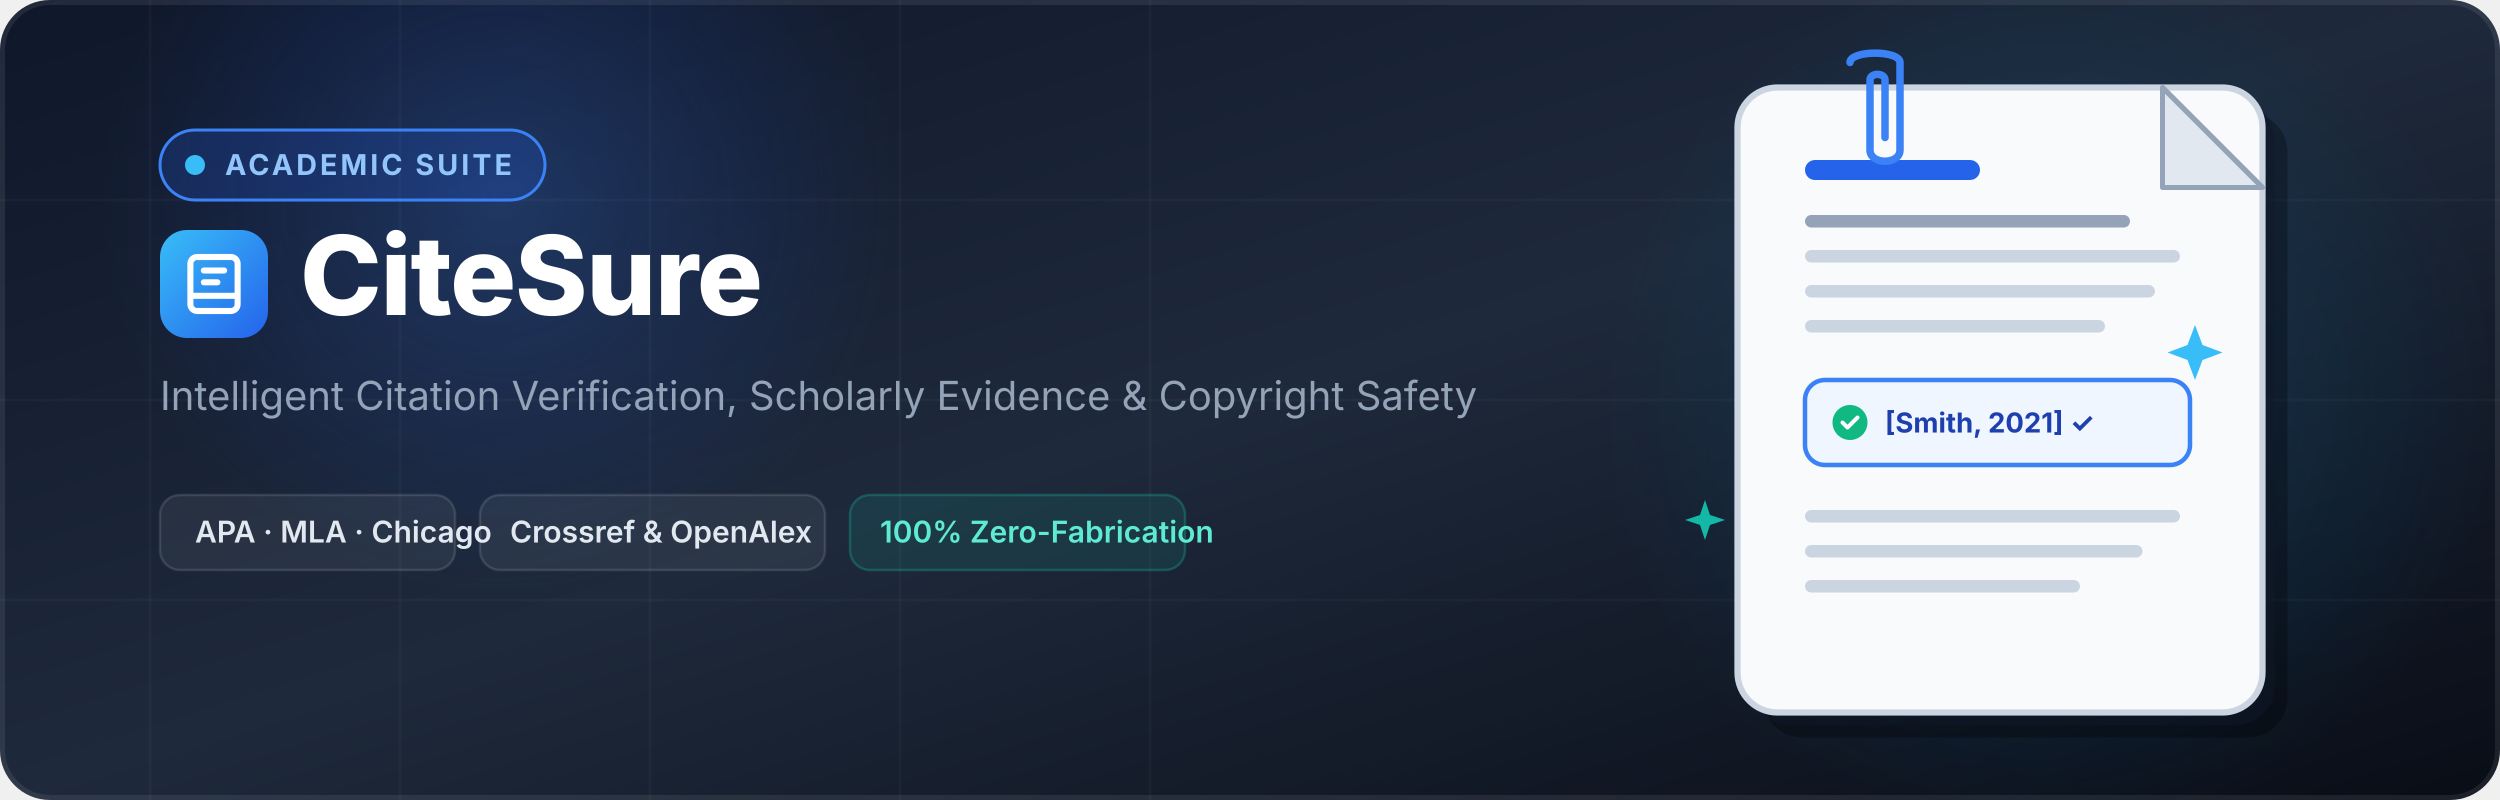
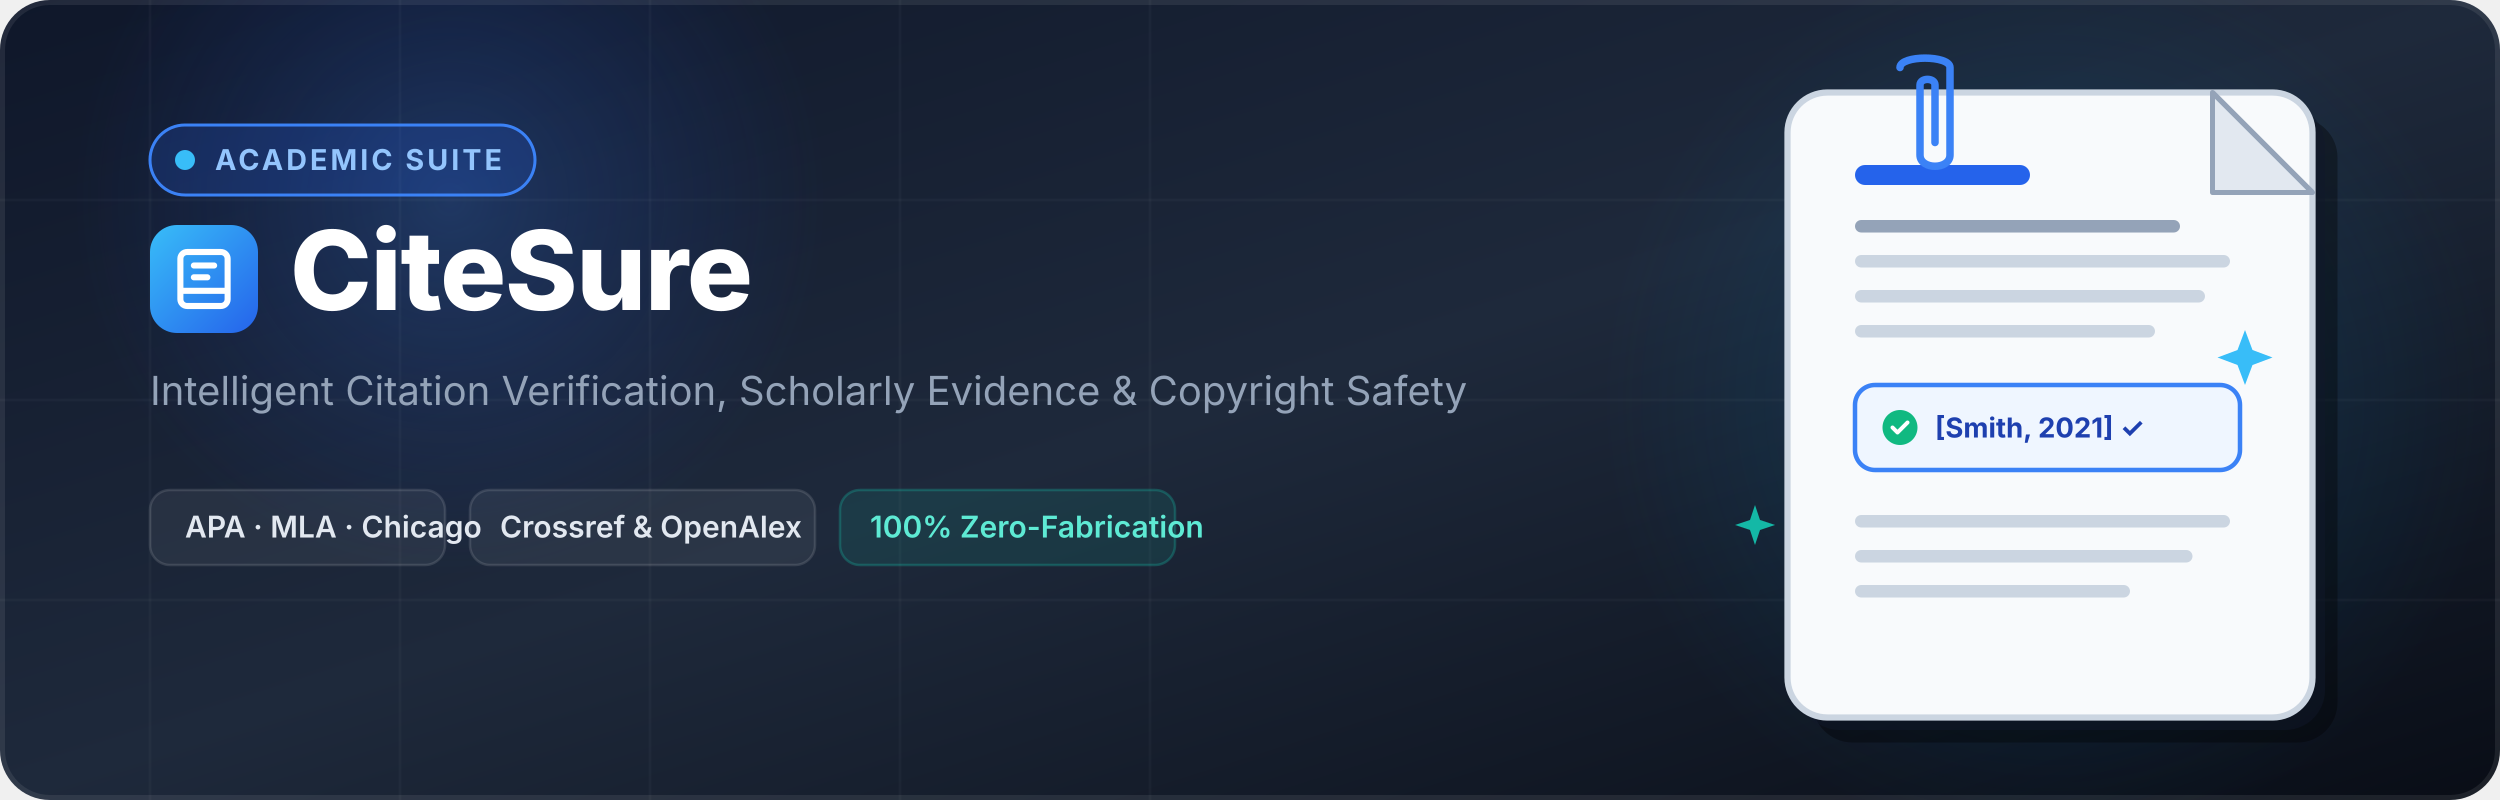
<svg xmlns="http://www.w3.org/2000/svg" viewBox="0 0 1000 320" width="1000" height="320" fill="none" role="img" aria-label="CiteSure Banner">
  <defs>
    <linearGradient id="bgGrad" x1="0%" y1="0%" x2="100%" y2="100%">
      <stop offset="0%" stop-color="#0f172a" />
      <stop offset="50%" stop-color="#1e293b" />
      <stop offset="100%" stop-color="#090d16" />
    </linearGradient>
    <linearGradient id="accentGrad" x1="0%" y1="0%" x2="100%" y2="100%">
      <stop offset="0%" stop-color="#38bdf8" />
      <stop offset="100%" stop-color="#2563eb" />
    </linearGradient>
    <radialGradient id="glowBlue" cx="50%" cy="50%" r="50%">
      <stop offset="0%" stop-color="#3b82f6" stop-opacity="0.25" />
      <stop offset="100%" stop-color="#1d4ed8" stop-opacity="0" />
    </radialGradient>
    <radialGradient id="glowSky" cx="50%" cy="50%" r="50%">
      <stop offset="0%" stop-color="#0ea5e9" stop-opacity="0.2" />
      <stop offset="100%" stop-color="#0284c7" stop-opacity="0" />
    </radialGradient>
    <style>
      .float-doodle {
        animation: floatMove 4.5s ease-in-out infinite;
-         transform-origin: 820px 150px;
+         transform-origin: 120px 130px;
      }
      .sparkle {
        animation: sparkleAnim 3s ease-in-out infinite;
      }
      .sparkle-delay {
        animation: sparkleAnim 3s ease-in-out 1.5s infinite;
      }
      @keyframes floatMove {
        0% { transform: translateY(0px) rotate(0deg); }
-         50% { transform: translateY(-8px) rotate(2.5deg); }
+         50% { transform: translateY(-8px) rotate(2deg); }
        100% { transform: translateY(0px) rotate(0deg); }
      }
      @keyframes sparkleAnim {
        0%, 100% { opacity: 0.3; transform: scale(0.85); }
        50% { opacity: 1; transform: scale(1.15); }
      }
    </style>
  </defs>
  <rect width="1000" height="320" rx="20" fill="url(#bgGrad)" />
  <rect width="998" height="318" x="1" y="1" rx="19" stroke="rgba(255,255,255,0.08)" stroke-width="2" fill="none" />
-   <circle cx="200" cy="80" r="160" fill="url(#glowBlue)" />
+   <circle cx="180" cy="80" r="150" fill="url(#glowBlue)" />
  <circle cx="820" cy="160" r="180" fill="url(#glowSky)" />
  <g stroke="rgba(255, 255, 255, 0.03)" stroke-width="1">
    <line x1="60" y1="0" x2="60" y2="320" />
    <line x1="160" y1="0" x2="160" y2="320" />
    <line x1="260" y1="0" x2="260" y2="320" />
    <line x1="360" y1="0" x2="360" y2="320" />
    <line x1="460" y1="0" x2="460" y2="320" />
    <line x1="0" y1="80" x2="1000" y2="80" />
    <line x1="0" y1="160" x2="1000" y2="160" />
    <line x1="0" y1="240" x2="1000" y2="240" />
  </g>
-   <g transform="translate(64, 52)">
+   <g transform="translate(60, 50)">
    <rect width="154" height="28" rx="14" fill="rgba(37,99,235,0.2)" stroke="#3b82f6" stroke-width="1.2" />
    <circle cx="14" cy="14" r="4" fill="#38bdf8" />
    <text x="26" y="18" fill="#93c5fd" font-family="-apple-system, BlinkMacSystemFont, 'Segoe UI', Inter, sans-serif" font-size="11.5" font-weight="700" letter-spacing="1.2">ACADEMIC SUITE</text>
    <g transform="translate(0, 72)">
      <g transform="translate(0, -32) scale(1.35)">
        <rect width="32" height="32" rx="8" fill="url(#accentGrad)" />
        <path d="M9 10C9 8.895 9.895 8 11 8H21C22.105 8 23 8.895 23 10V22C23 23.105 22.105 24 21 24H11C9.895 24 9 23.105 9 22V10Z" stroke="#ffffff" stroke-width="1.8" stroke-linejoin="round" />
        <path d="M9 19.5H23" stroke="#ffffff" stroke-width="1.8" />
        <path d="M13 12H19" stroke="#ffffff" stroke-width="1.8" stroke-linecap="round" />
        <path d="M13 15.5H17" stroke="#ffffff" stroke-width="1.8" stroke-linecap="round" />
      </g>
      <text x="56" y="2" fill="#ffffff" font-family="-apple-system, BlinkMacSystemFont, 'Segoe UI', Inter, sans-serif" font-size="44" font-weight="800" letter-spacing="-0.5">CiteSure</text>
    </g>
    <text x="0" y="112" fill="#94a3b8" font-family="-apple-system, BlinkMacSystemFont, 'Segoe UI', Inter, sans-serif" font-size="16" font-weight="400">Intelligent Citation Verification, Scholarly Evidence &amp; Copyright Safety</text>
    <g transform="translate(0, 146)">
      <rect width="118" height="30" rx="8" fill="rgba(255,255,255,0.06)" stroke="rgba(255,255,255,0.12)" stroke-width="1" />
      <text x="14" y="19" fill="#e2e8f0" font-family="-apple-system, BlinkMacSystemFont, 'Segoe UI', sans-serif" font-size="12" font-weight="600">APA · MLA · Chicago</text>
      <rect x="128" width="138" height="30" rx="8" fill="rgba(255,255,255,0.06)" stroke="rgba(255,255,255,0.12)" stroke-width="1" />
      <text x="140" y="19" fill="#e2e8f0" font-family="-apple-system, BlinkMacSystemFont, 'Segoe UI', sans-serif" font-size="12" font-weight="600">Crossref &amp; OpenAlex</text>
      <rect x="276" width="134" height="30" rx="8" fill="rgba(20,184,166,0.12)" stroke="rgba(20,184,166,0.3)" stroke-width="1" />
      <text x="288" y="19" fill="#5eead4" font-family="-apple-system, BlinkMacSystemFont, 'Segoe UI', sans-serif" font-size="12" font-weight="600">100% Zero-Fabrication</text>
    </g>
  </g>
-   <g class="float-doodle" transform="translate(680, 20)">
-     <rect x="25" y="25" width="210" height="250" rx="16" fill="#000000" opacity="0.3" />
-     <rect x="20" y="20" width="210" height="250" rx="16" fill="#0f172a" opacity="0.5" />
-     <rect x="15" y="15" width="210" height="250" rx="16" fill="#f8fafc" stroke="#cbd5e1" stroke-width="2.5" />
-     <path d="M185 15 L225 55 L185 55 Z" fill="#e2e8f0" stroke="#94a3b8" stroke-width="2" stroke-linejoin="round" />
-     <path d="M185 15 L225 55" stroke="#94a3b8" stroke-width="2" />
-     <rect x="42" y="44" width="70" height="8" rx="4" fill="#2563eb" />
-     <rect x="42" y="66" width="130" height="5" rx="2.5" fill="#94a3b8" />
-     <rect x="42" y="80" width="150" height="5" rx="2.5" fill="#cbd5e1" />
-     <rect x="42" y="94" width="140" height="5" rx="2.5" fill="#cbd5e1" />
-     <rect x="42" y="108" width="120" height="5" rx="2.5" fill="#cbd5e1" />
-     <g transform="translate(42, 132)">
-       <rect width="154" height="34" rx="8" fill="#eff6ff" stroke="#3b82f6" stroke-width="1.8" />
-       <circle cx="18" cy="17" r="7" fill="#10b981" />
-       <path d="M15 17 L17 19 L21 15" stroke="#ffffff" stroke-width="1.6" stroke-linecap="round" stroke-linejoin="round" fill="none" />
-       <text x="32" y="21" fill="#1e40af" font-family="-apple-system, BlinkMacSystemFont, 'Segoe UI', monospace" font-size="11" font-weight="700">[Smith, 2021] ✓</text>
-     </g>
-     <rect x="42" y="184" width="150" height="5" rx="2.5" fill="#cbd5e1" />
-     <rect x="42" y="198" width="135" height="5" rx="2.5" fill="#cbd5e1" />
-     <rect x="42" y="212" width="110" height="5" rx="2.5" fill="#cbd5e1" />
-     <path d="M60 5 C60 0, 80 0, 80 5 L80 40 C80 46, 68 46, 68 40 L68 12 C68 9, 74 9, 74 12 L74 35" stroke="#3b82f6" stroke-width="3" fill="none" stroke-linecap="round" />
-     <g transform="translate(195, 110)" class="sparkle">
-       <path d="M0 8 L3 0 L6 8 L14 11 L6 14 L3 22 L0 14 L-8 11 Z" fill="#38bdf8" />
-     </g>
-     <g transform="translate(0, 180)" class="sparkle-delay">
-       <path d="M0 6 L2 0 L4 6 L10 8 L4 10 L2 16 L0 10 L-6 8 Z" fill="#14b8a6" />
+   <g transform="translate(700, 22)">
+     <g class="float-doodle">
+       <rect x="25" y="25" width="210" height="250" rx="16" fill="#000000" opacity="0.35" />
+       <rect x="20" y="20" width="210" height="250" rx="16" fill="#0f172a" opacity="0.5" />
+       <rect x="15" y="15" width="210" height="250" rx="16" fill="#f8fafc" stroke="#cbd5e1" stroke-width="2.5" />
+       <path d="M185 15 L225 55 L185 55 Z" fill="#e2e8f0" stroke="#94a3b8" stroke-width="2" stroke-linejoin="round" />
+       <path d="M185 15 L225 55" stroke="#94a3b8" stroke-width="2" />
+       <rect x="42" y="44" width="70" height="8" rx="4" fill="#2563eb" />
+       <rect x="42" y="66" width="130" height="5" rx="2.5" fill="#94a3b8" />
+       <rect x="42" y="80" width="150" height="5" rx="2.5" fill="#cbd5e1" />
+       <rect x="42" y="94" width="140" height="5" rx="2.5" fill="#cbd5e1" />
+       <rect x="42" y="108" width="120" height="5" rx="2.5" fill="#cbd5e1" />
+       <g transform="translate(42, 132)">
+         <rect width="154" height="34" rx="8" fill="#eff6ff" stroke="#3b82f6" stroke-width="1.8" />
+         <circle cx="18" cy="17" r="7" fill="#10b981" />
+         <path d="M15 17 L17 19 L21 15" stroke="#ffffff" stroke-width="1.6" stroke-linecap="round" stroke-linejoin="round" fill="none" />
+         <text x="32" y="21" fill="#1e40af" font-family="-apple-system, BlinkMacSystemFont, 'Segoe UI', monospace" font-size="11" font-weight="700">[Smith, 2021] ✓</text>
+       </g>
+       <rect x="42" y="184" width="150" height="5" rx="2.5" fill="#cbd5e1" />
+       <rect x="42" y="198" width="135" height="5" rx="2.5" fill="#cbd5e1" />
+       <rect x="42" y="212" width="110" height="5" rx="2.5" fill="#cbd5e1" />
+       <path d="M60 5 C60 0, 80 0, 80 5 L80 40 C80 46, 68 46, 68 40 L68 12 C68 9, 74 9, 74 12 L74 35" stroke="#3b82f6" stroke-width="3" fill="none" stroke-linecap="round" />
+       <g transform="translate(195, 110)" class="sparkle">
+         <path d="M0 8 L3 0 L6 8 L14 11 L6 14 L3 22 L0 14 L-8 11 Z" fill="#38bdf8" />
+       </g>
+       <g transform="translate(0, 180)" class="sparkle-delay">
+         <path d="M0 6 L2 0 L4 6 L10 8 L4 10 L2 16 L0 10 L-6 8 Z" fill="#14b8a6" />
+       </g>
    </g>
  </g>
</svg>
